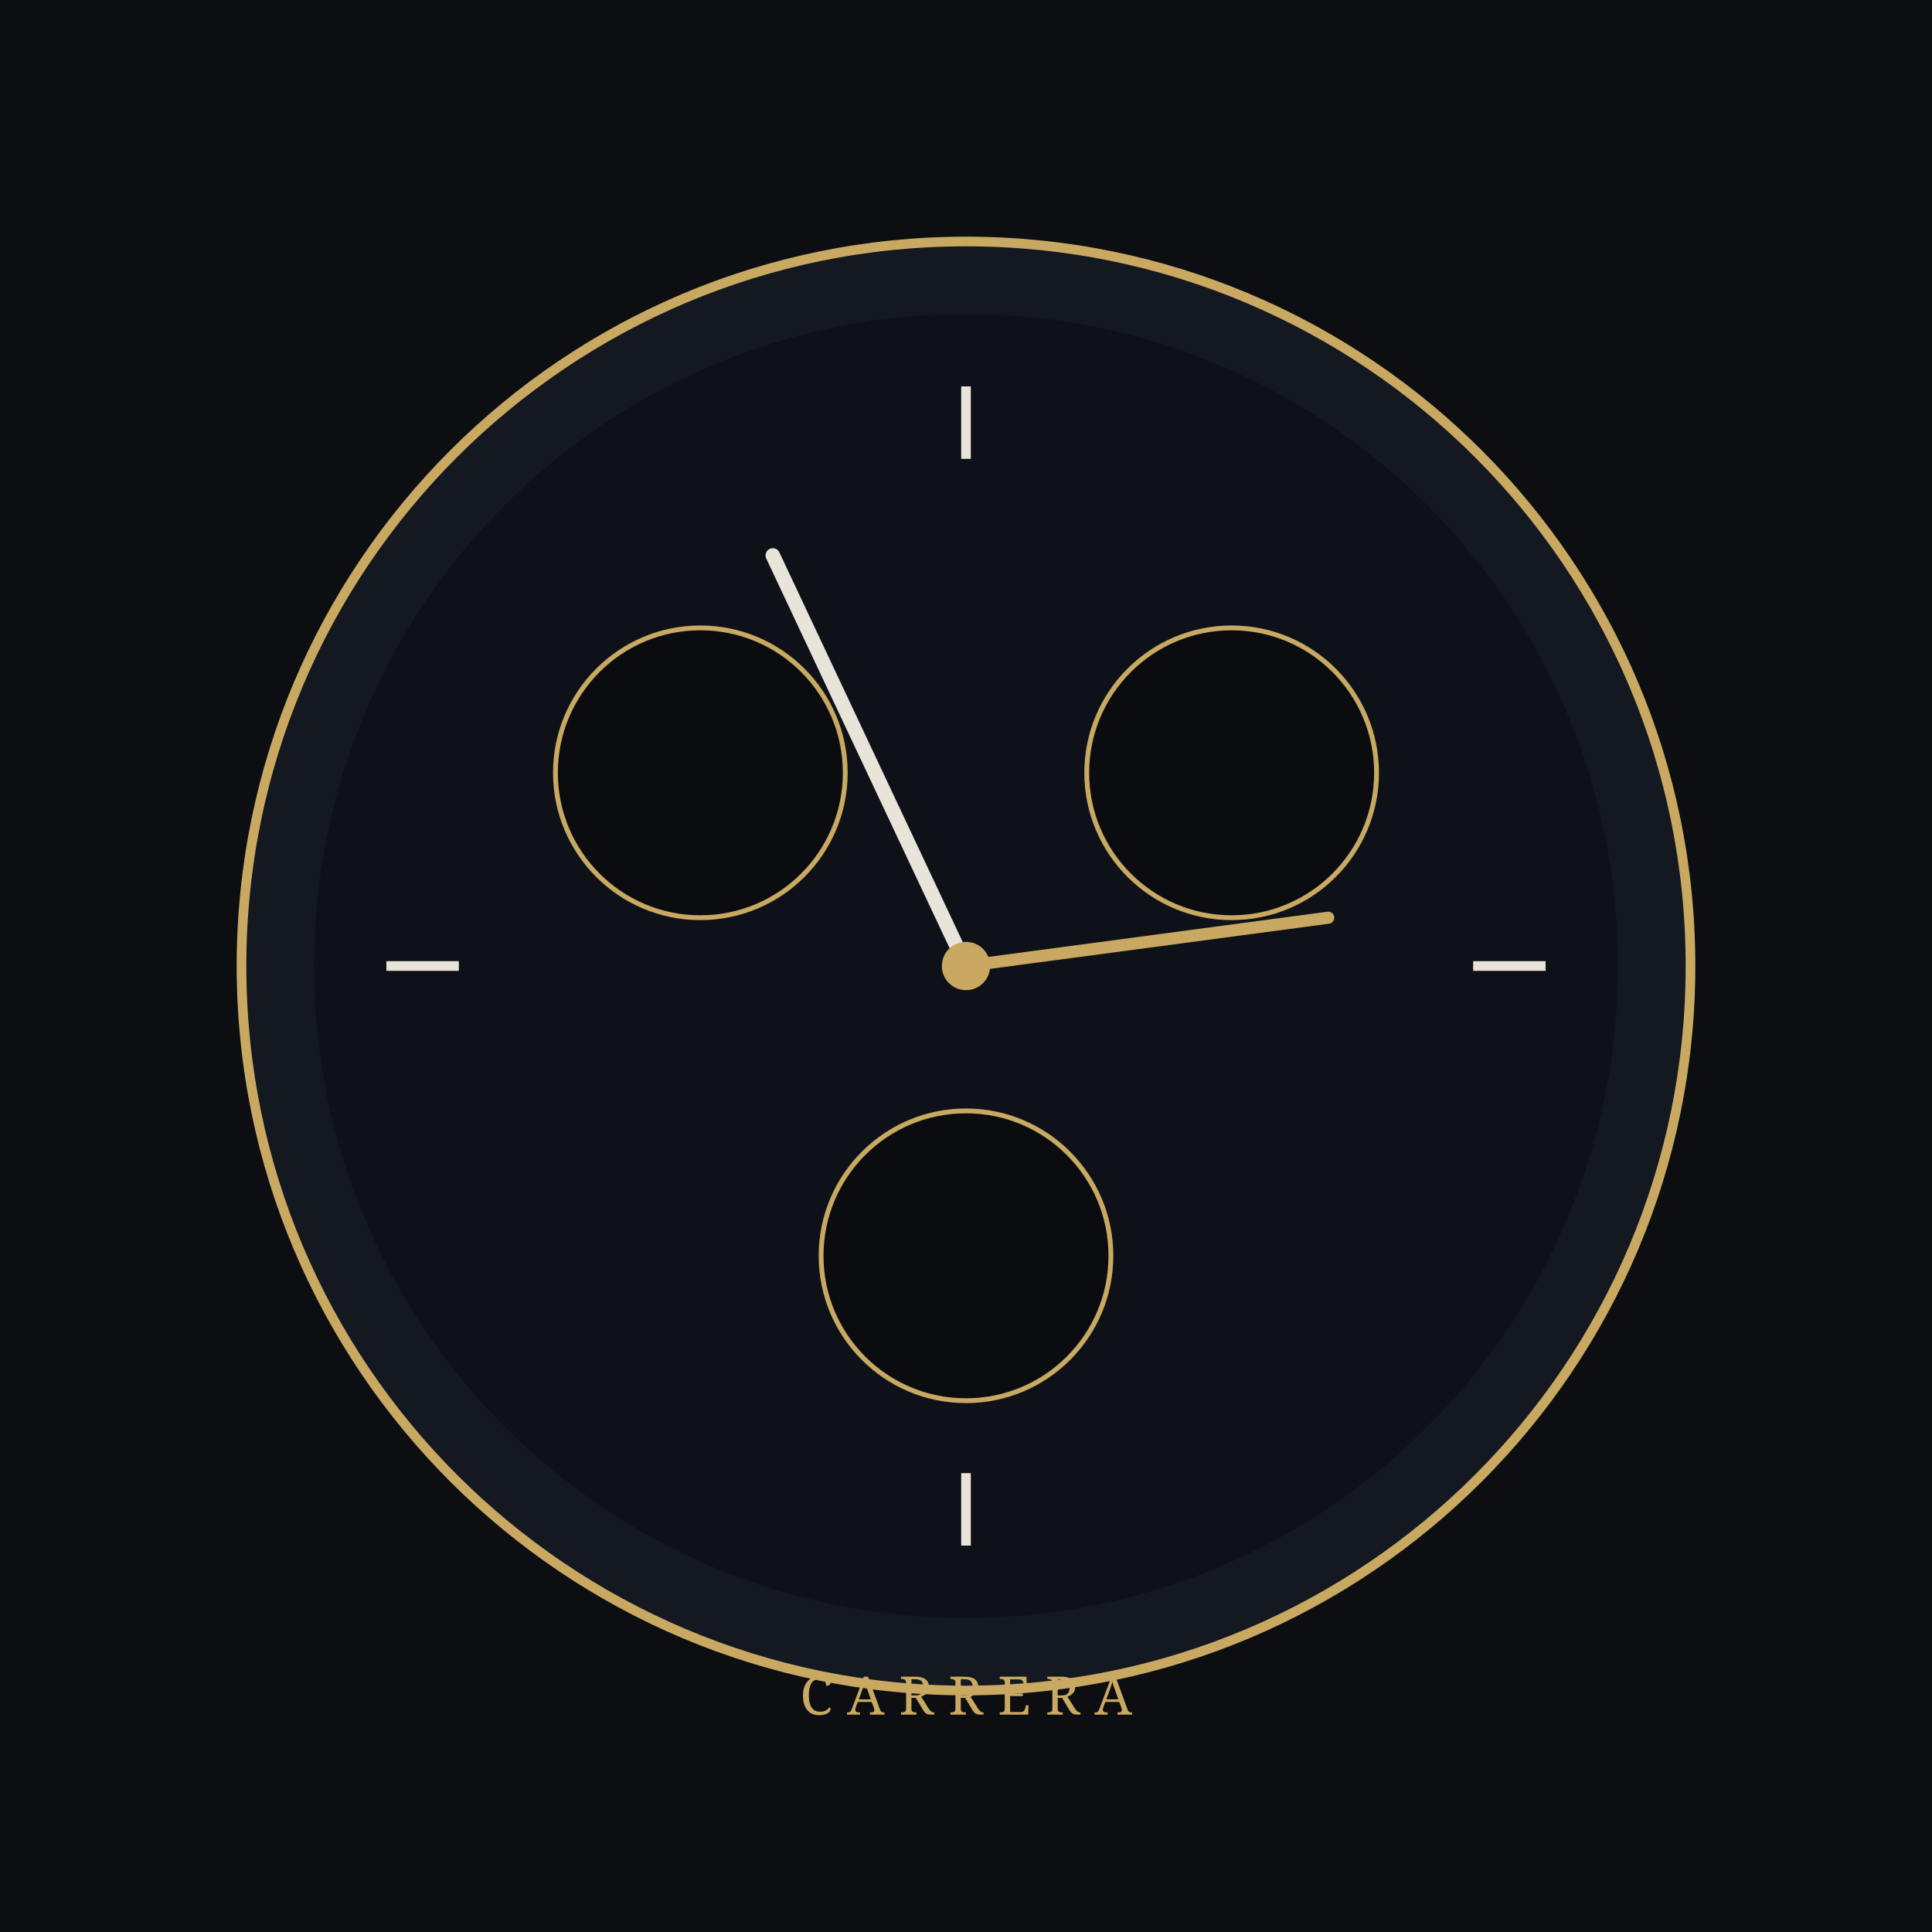
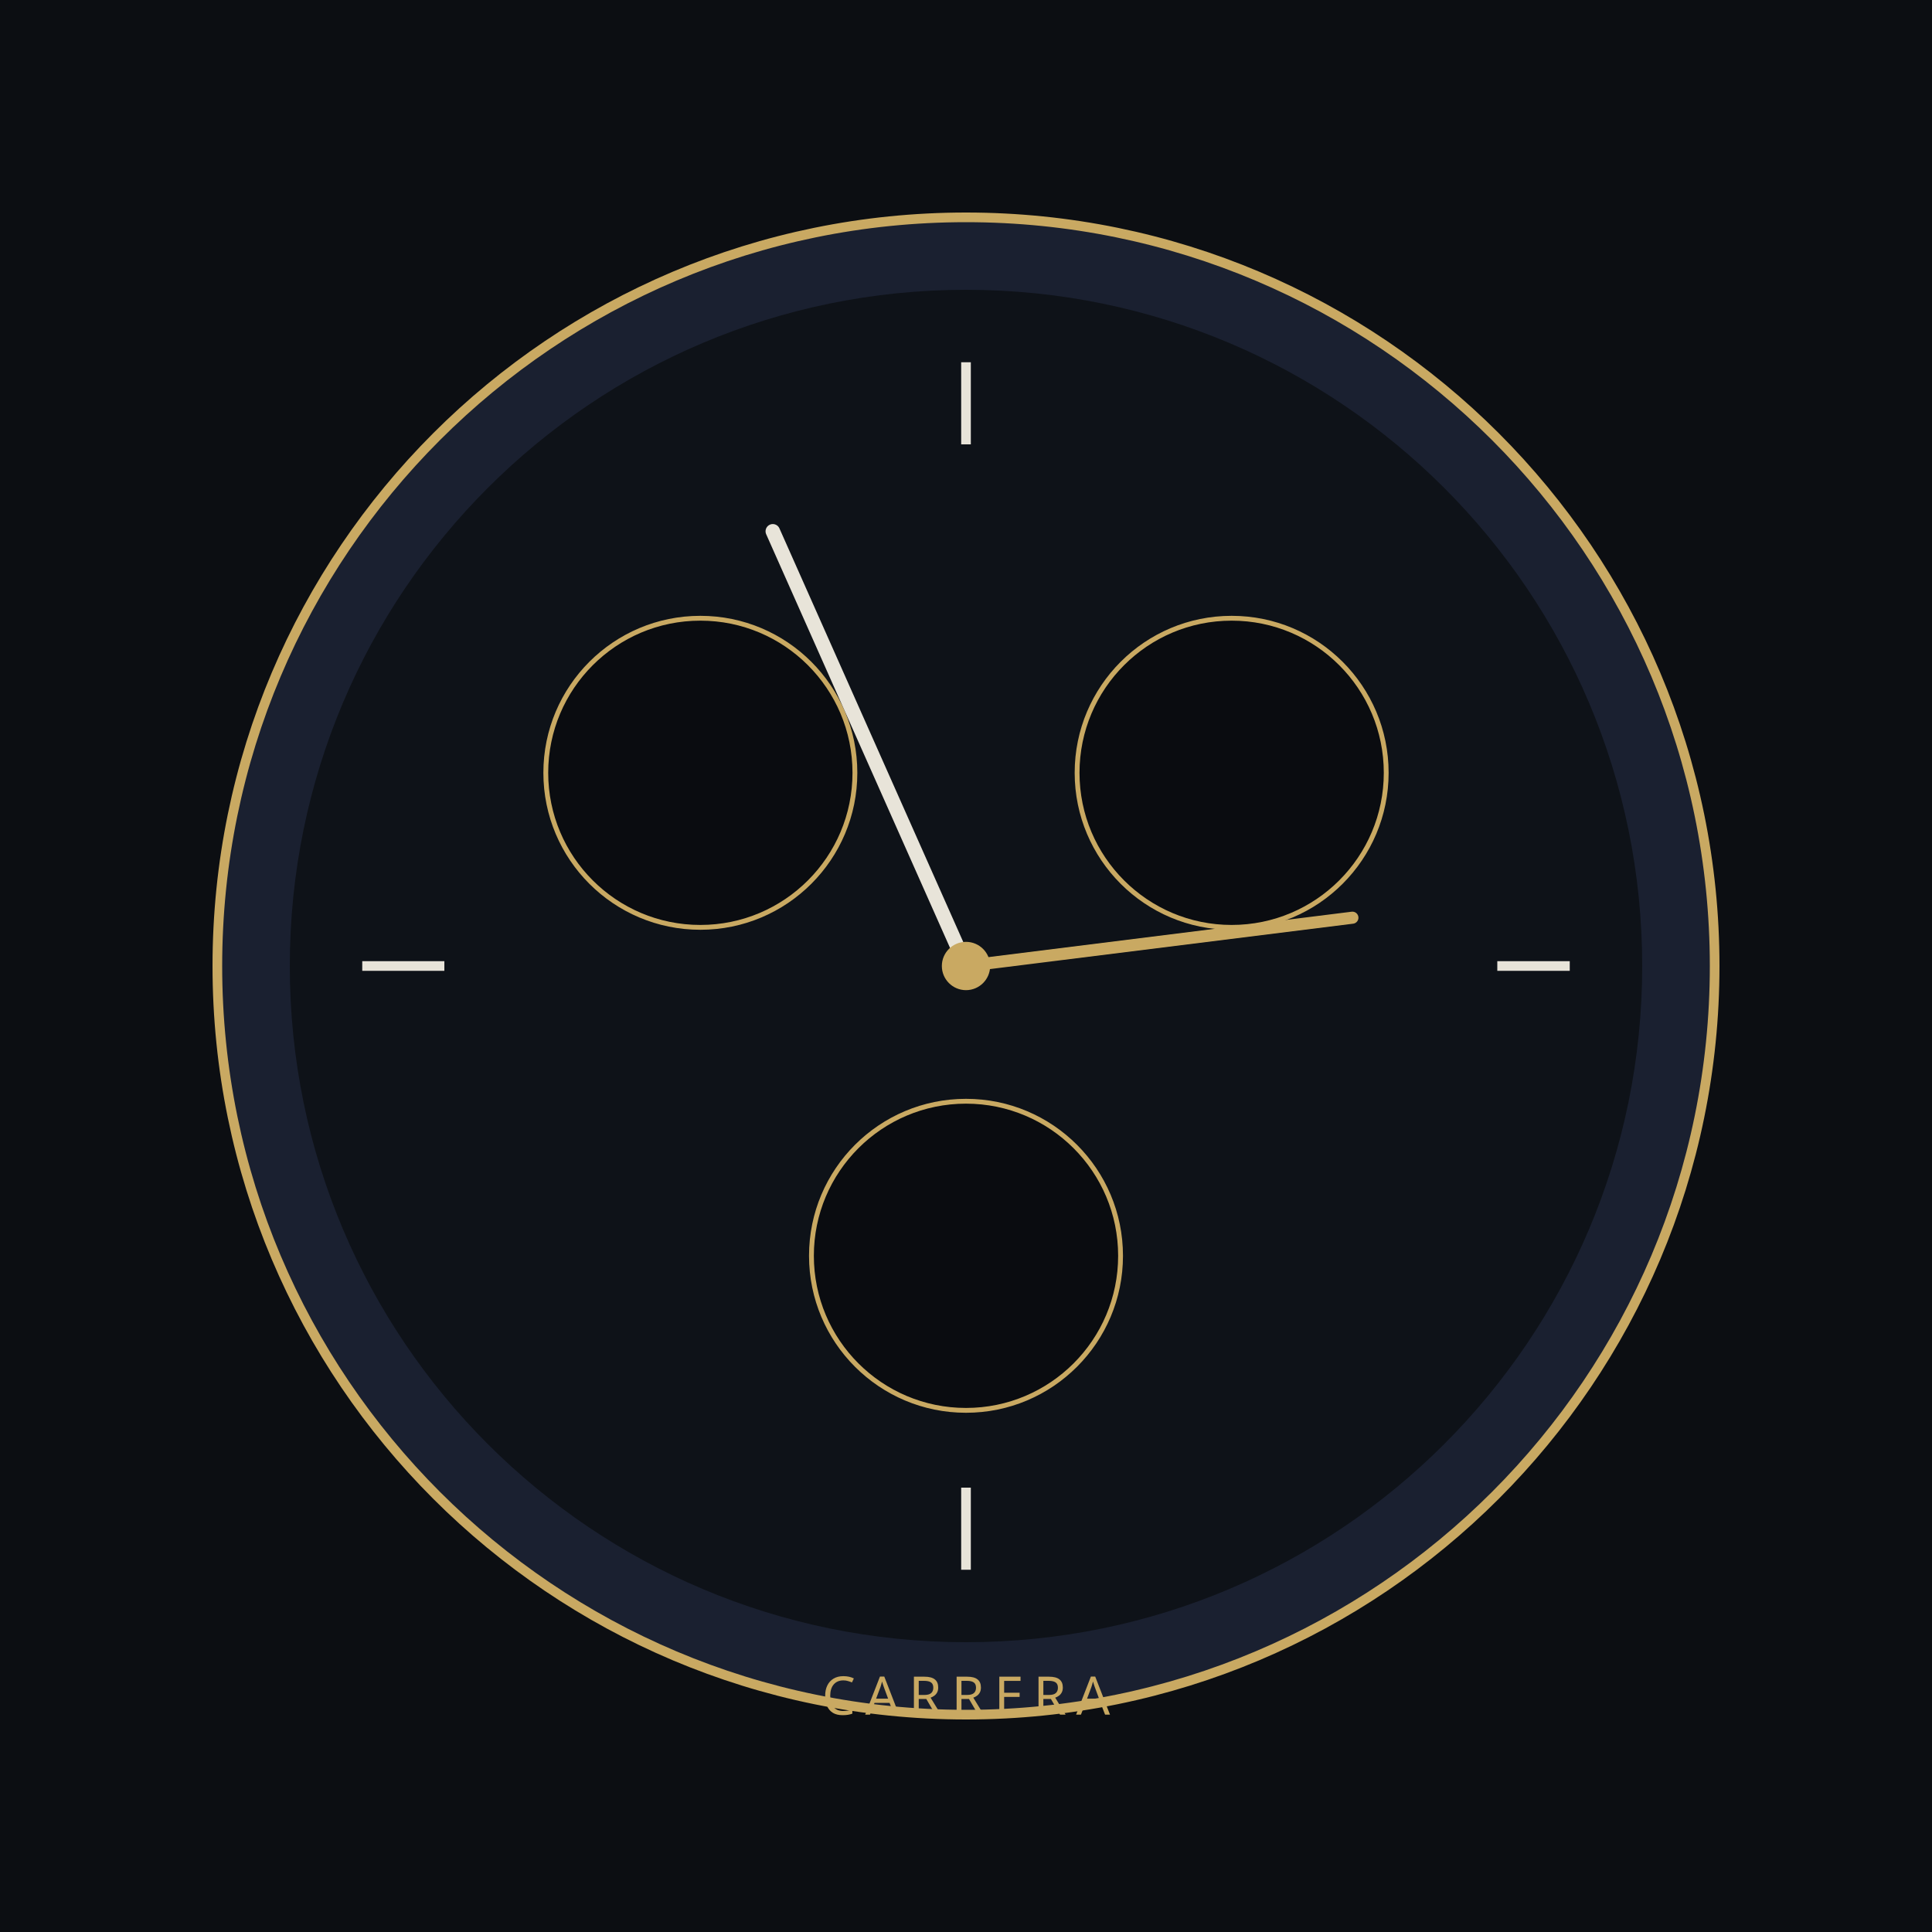
- <svg xmlns="http://www.w3.org/2000/svg" viewBox="0 0 400 400" fill="none">
+ <svg xmlns="http://www.w3.org/2000/svg" viewBox="0 0 400 400">
  <rect width="400" height="400" fill="#0c0e12" />
-   <circle cx="200" cy="200" r="150" fill="#141820" stroke="#c9a962" stroke-width="2" />
-   <circle cx="200" cy="200" r="135" fill="#0e1218" />
-   <circle cx="145" cy="160" r="30" fill="#0a0c10" stroke="#c9a962" stroke-width="1" />
-   <circle cx="255" cy="160" r="30" fill="#0a0c10" stroke="#c9a962" stroke-width="1" />
-   <circle cx="200" cy="260" r="30" fill="#0a0c10" stroke="#c9a962" stroke-width="1" />
+   <circle cx="200" cy="200" r="155" fill="#1a2030" stroke="#c9a962" stroke-width="2" />
+   <circle cx="200" cy="200" r="140" fill="#0e1218" />
+   <circle cx="145" cy="160" r="32" fill="#0a0c10" stroke="#c9a962" stroke-width="1" />
+   <circle cx="255" cy="160" r="32" fill="#0a0c10" stroke="#c9a962" stroke-width="1" />
+   <circle cx="200" cy="260" r="32" fill="#0a0c10" stroke="#c9a962" stroke-width="1" />
  <g stroke="#e8e4d9" stroke-width="2">
-     <line x1="200" y1="80" x2="200" y2="95" />
-     <line x1="305" y1="200" x2="320" y2="200" />
-     <line x1="200" y1="305" x2="200" y2="320" />
-     <line x1="80" y1="200" x2="95" y2="200" />
+     <line x1="200" y1="75" x2="200" y2="92" />
+     <line x1="310" y1="200" x2="325" y2="200" />
+     <line x1="200" y1="308" x2="200" y2="325" />
+     <line x1="75" y1="200" x2="92" y2="200" />
  </g>
-   <line x1="200" y1="200" x2="160" y2="115" stroke="#e8e4d9" stroke-width="3" stroke-linecap="round" />
-   <line x1="200" y1="200" x2="275" y2="190" stroke="#c9a962" stroke-width="2.5" stroke-linecap="round" />
+   <line x1="200" y1="200" x2="160" y2="110" stroke="#e8e4d9" stroke-width="3" stroke-linecap="round" />
+   <line x1="200" y1="200" x2="280" y2="190" stroke="#c9a962" stroke-width="2.5" stroke-linecap="round" />
  <circle cx="200" cy="200" r="5" fill="#c9a962" />
-   <text x="200" y="355" text-anchor="middle" fill="#c9a962" font-size="11" font-family="serif" letter-spacing="3">CARRERA</text>
+   <text x="200" y="355" text-anchor="middle" fill="#c9a962" font-size="11" font-family="sans-serif" letter-spacing="2">CARRERA</text>
</svg>
